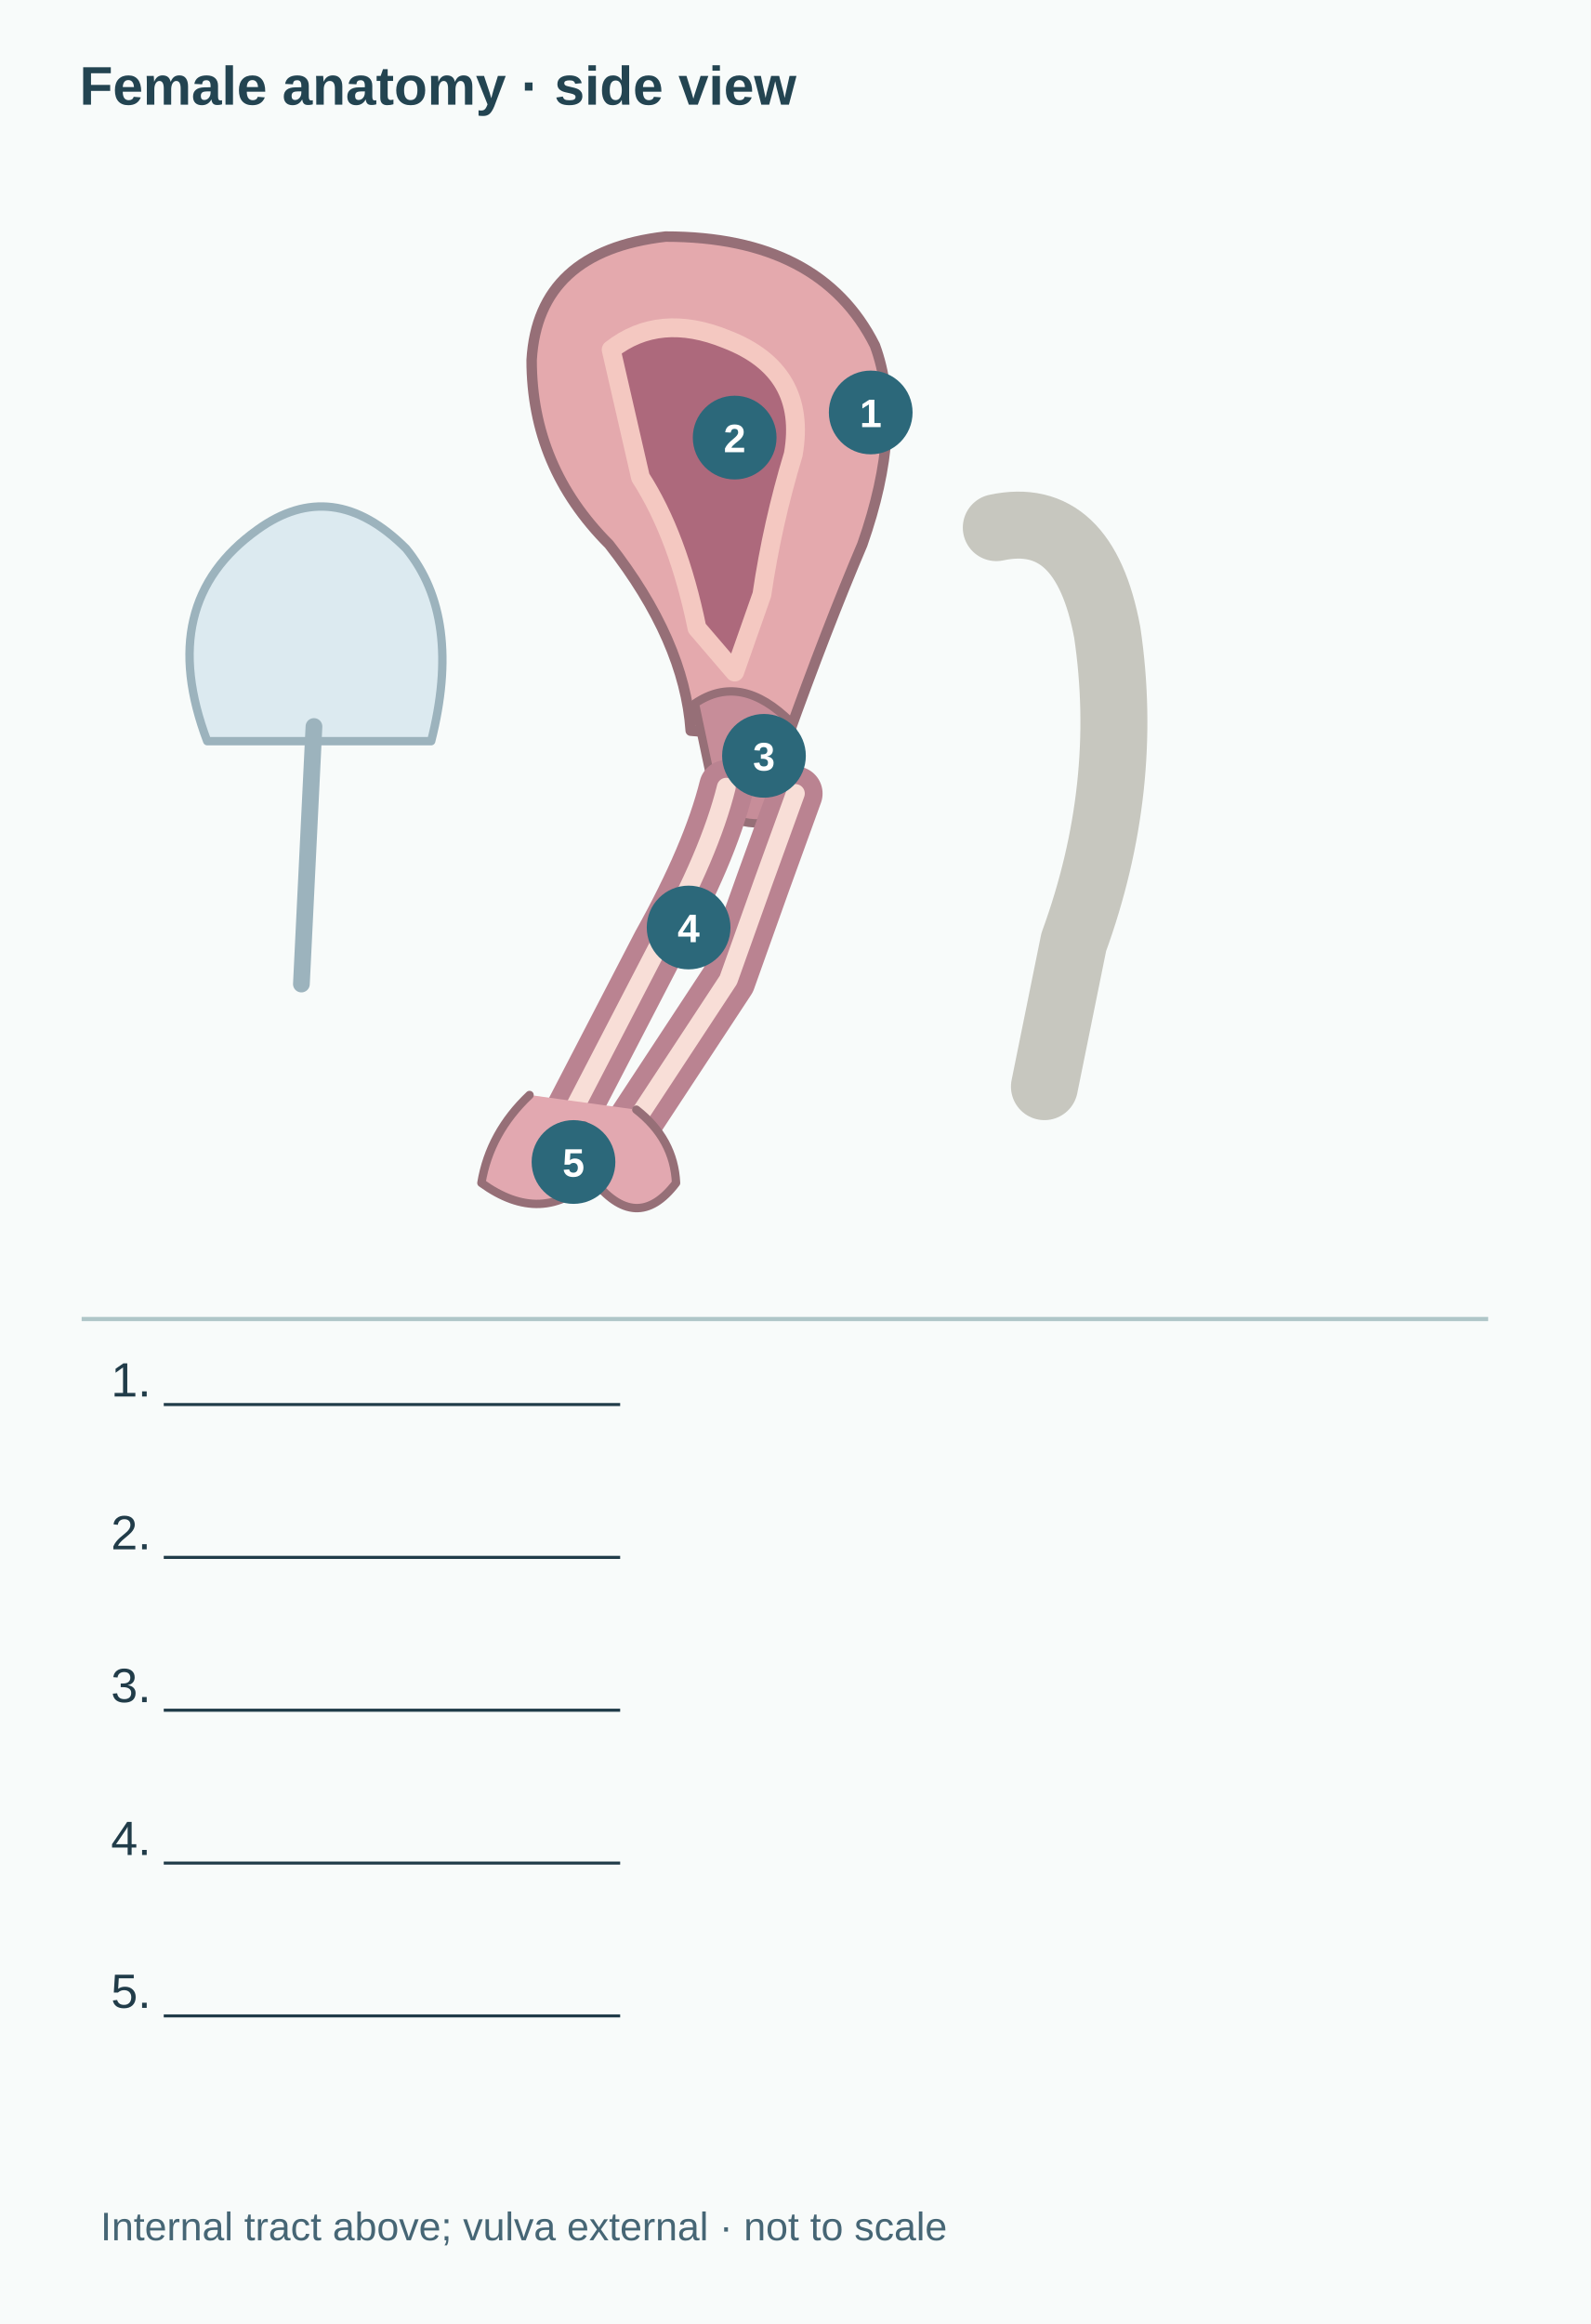
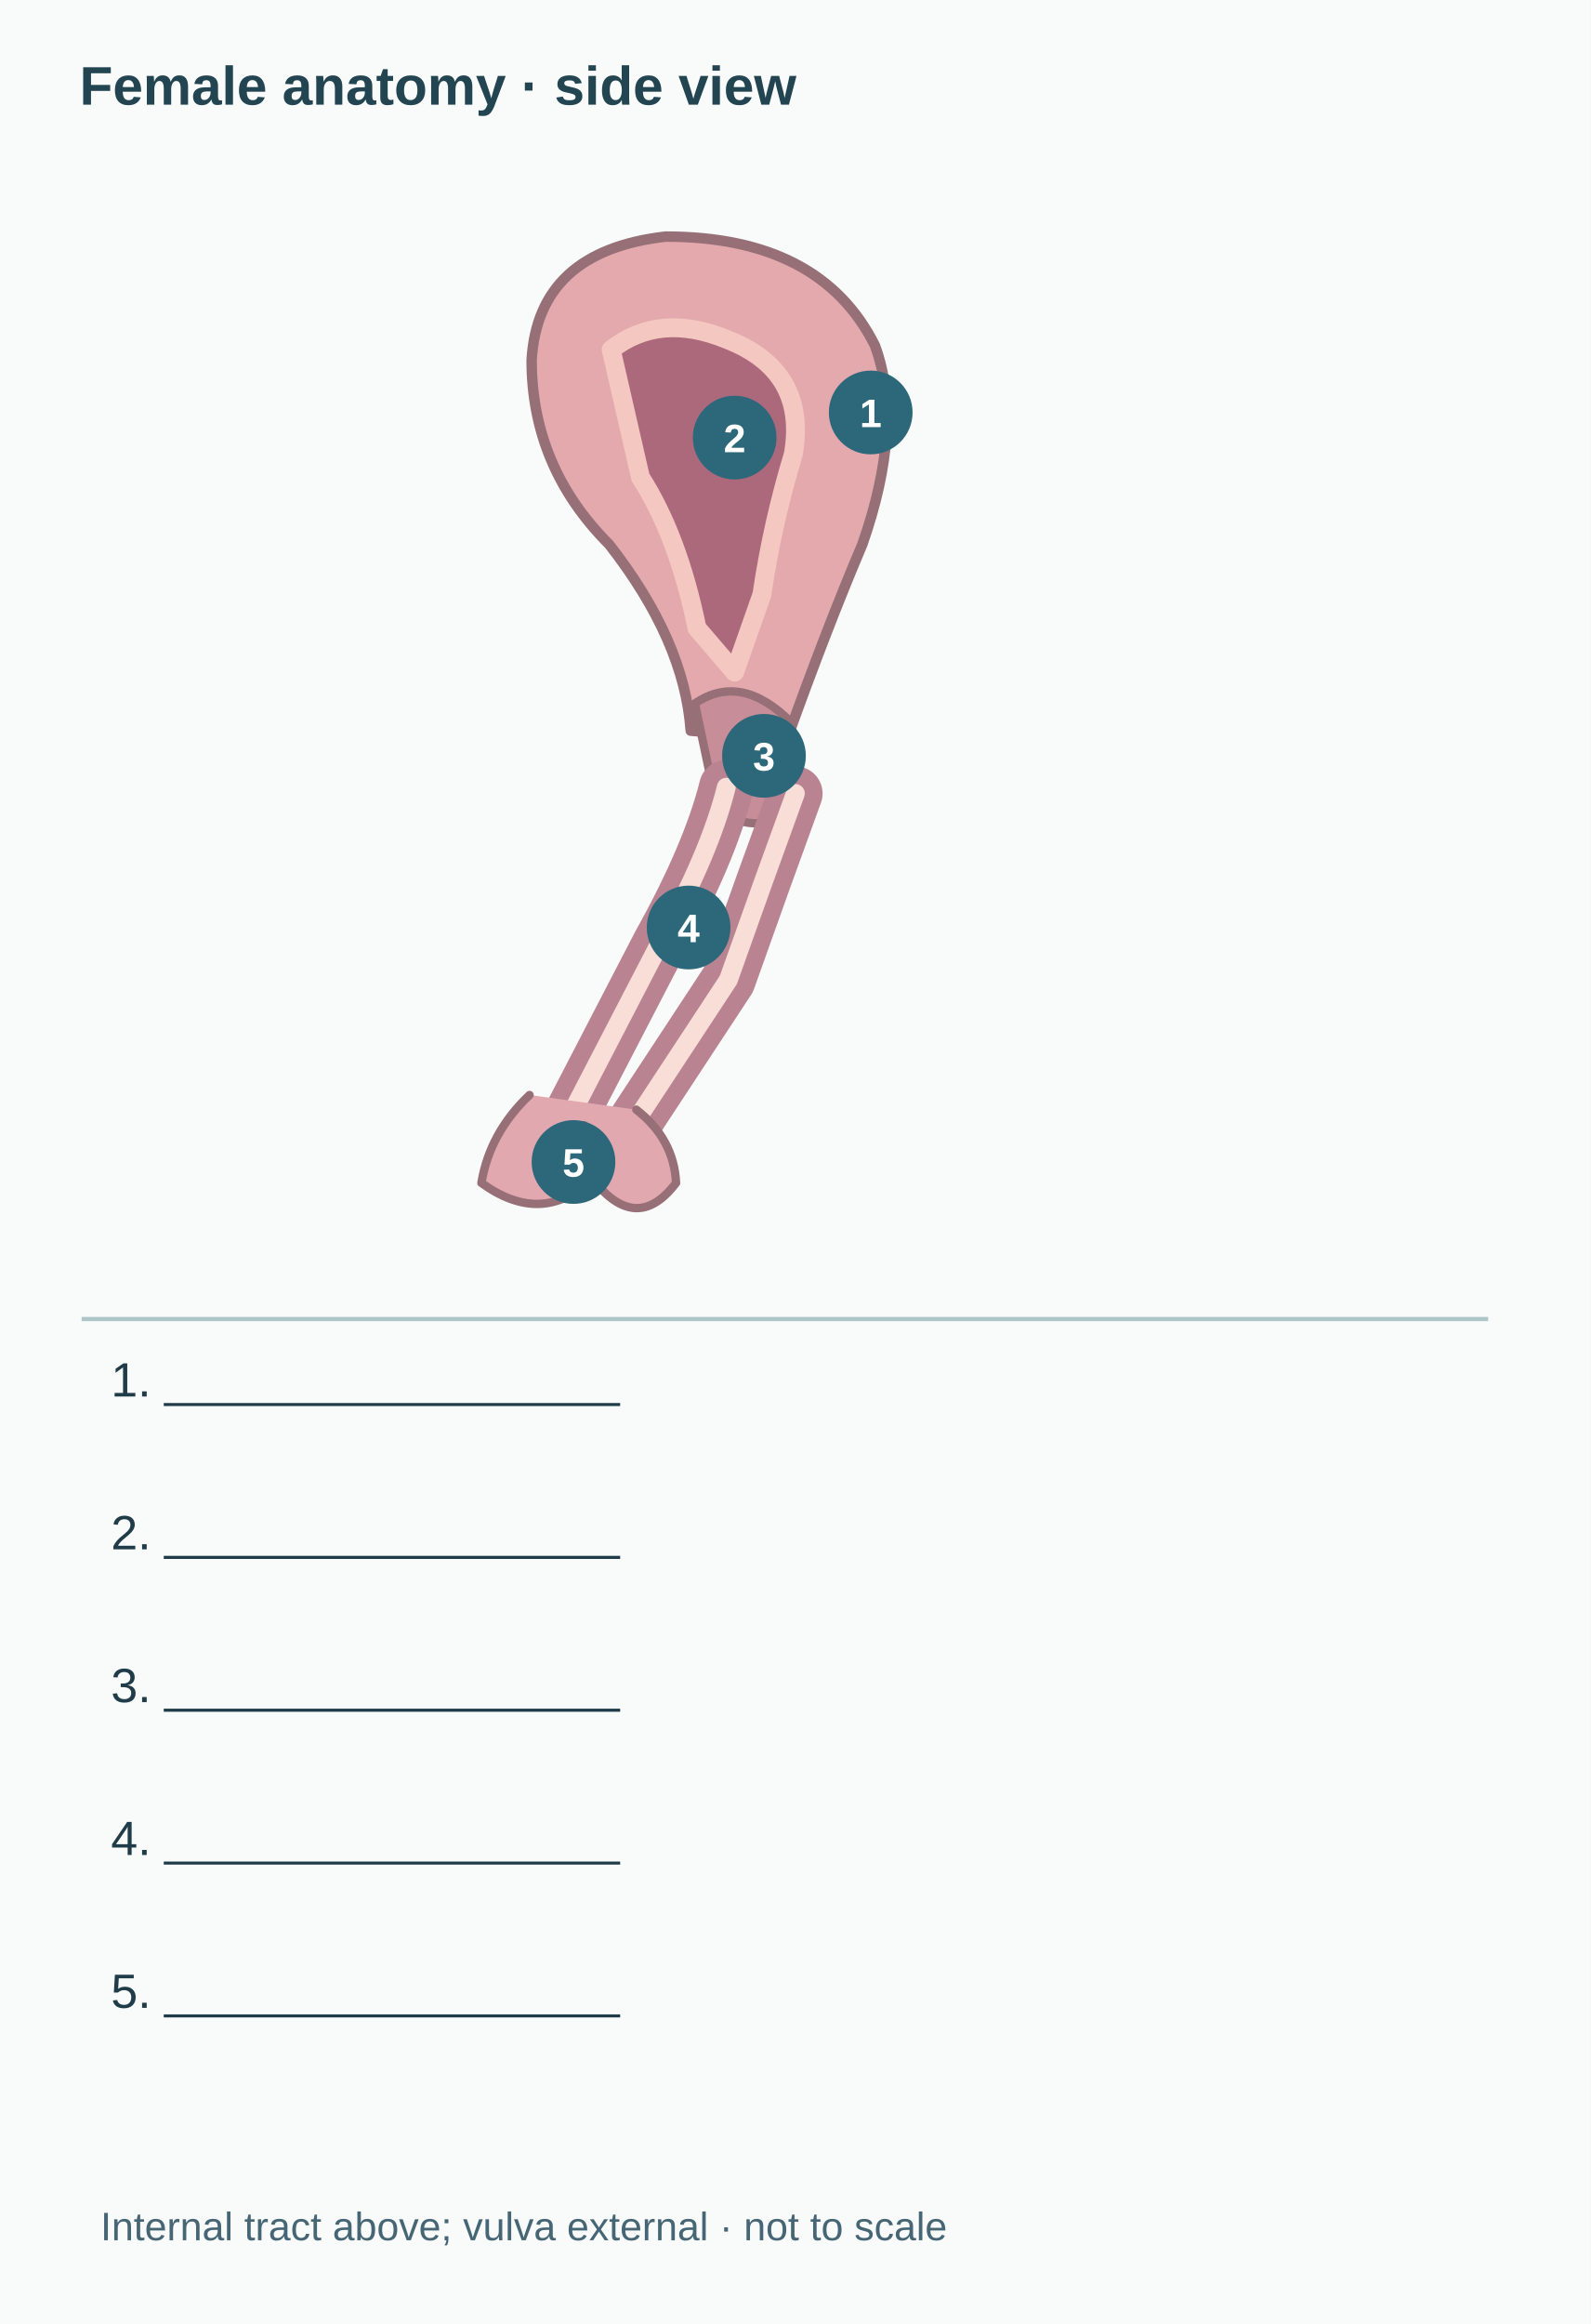
<svg xmlns="http://www.w3.org/2000/svg" viewBox="0 0 760 1110" role="img" aria-labelledby="t d">
  <rect width="760" height="1110" fill="#f8fbfa" />
  <text x="38" y="50" font-size="26" font-family="Arial,sans-serif" font-weight="700" fill="#234451">Female anatomy · side view</text>
  <g transform="translate(-270,-53) scale(1)">
    <g stroke-linejoin="round" stroke-linecap="round">
-       <path d="M369 407Q344 341 393 306Q429 280 464 315Q491 348 476 407Z" fill="#dceaf0" stroke="#9cb3bd" stroke-width="4" />
-       <path d="M420 400L414 523" stroke="#9cb3bd" stroke-width="8" fill="none" />
-       <path d="M746 305Q788 296 799 355Q810 429 783 503L769 572" fill="none" stroke="#c7c7bf" stroke-width="32" />
      <path d="M524 225Q527 173 588 166Q662 166 688 218Q702 256 682 313Q665 353 646 406L600 402Q597 359 561 313Q524 276 524 225Z" fill="#e4a9ad" stroke="#966f77" stroke-width="5" />
      <path d="M562 220Q585 202 617 215Q656 230 649 270Q639 303 634 337L621 374L603 353Q594 309 576 281Z" fill="#ad697c" stroke="#f4c8c1" stroke-width="9" />
      <path d="M602 389Q624 374 648 398L654 435Q638 454 613 441Z" fill="#c78d99" stroke="#966f77" stroke-width="4" />
      <path d="M617 429Q609 461 585 504L543 585M650 432Q635 473 618 521L570 594" fill="none" stroke="#ba8391" stroke-width="26" />
      <path d="M617 429Q609 461 585 504L543 585M650 432Q635 473 618 521L570 594" fill="none" stroke="#f8ded7" stroke-width="9" />
      <path d="M523 576Q504 594 500 618Q529 639 553 616Q574 643 593 618Q592 597 574 583" fill="#e2a8b0" stroke="#966f77" stroke-width="4" />
      <path d="M549 591Q550 609 553 618" stroke="#a36b7a" stroke-width="5" fill="none" />
    </g>
    <circle cx="686" cy="250" r="20" fill="#2c687a" />
    <text x="686" y="257" text-anchor="middle" font-size="19" font-weight="700" fill="#fff" font-family="Arial,sans-serif">1</text>
    <circle cx="621" cy="262" r="20" fill="#2c687a" />
    <text x="621" y="269" text-anchor="middle" font-size="19" font-weight="700" fill="#fff" font-family="Arial,sans-serif">2</text>
    <circle cx="635" cy="414" r="20" fill="#2c687a" />
    <text x="635" y="421" text-anchor="middle" font-size="19" font-weight="700" fill="#fff" font-family="Arial,sans-serif">3</text>
    <circle cx="599" cy="496" r="20" fill="#2c687a" />
    <text x="599" y="503" text-anchor="middle" font-size="19" font-weight="700" fill="#fff" font-family="Arial,sans-serif">4</text>
    <circle cx="544" cy="608" r="20" fill="#2c687a" />
    <text x="544" y="615" text-anchor="middle" font-size="19" font-weight="700" fill="#fff" font-family="Arial,sans-serif">5</text>
  </g>
  <path d="M39 630H711" stroke="#afc6c8" stroke-width="2" />
  <text x="53" y="667" font-family="Arial,sans-serif" font-size="23" fill="#213c49">1. _________________</text>
  <text x="53" y="740" font-family="Arial,sans-serif" font-size="23" fill="#213c49">2. _________________</text>
  <text x="53" y="813" font-family="Arial,sans-serif" font-size="23" fill="#213c49">3. _________________</text>
  <text x="53" y="886" font-family="Arial,sans-serif" font-size="23" fill="#213c49">4. _________________</text>
  <text x="53" y="959" font-family="Arial,sans-serif" font-size="23" fill="#213c49">5. _________________</text>
  <text x="48" y="1070" font-size="19" fill="#466675" font-family="Arial,sans-serif">Internal tract above; vulva external · not to scale</text>
</svg>
